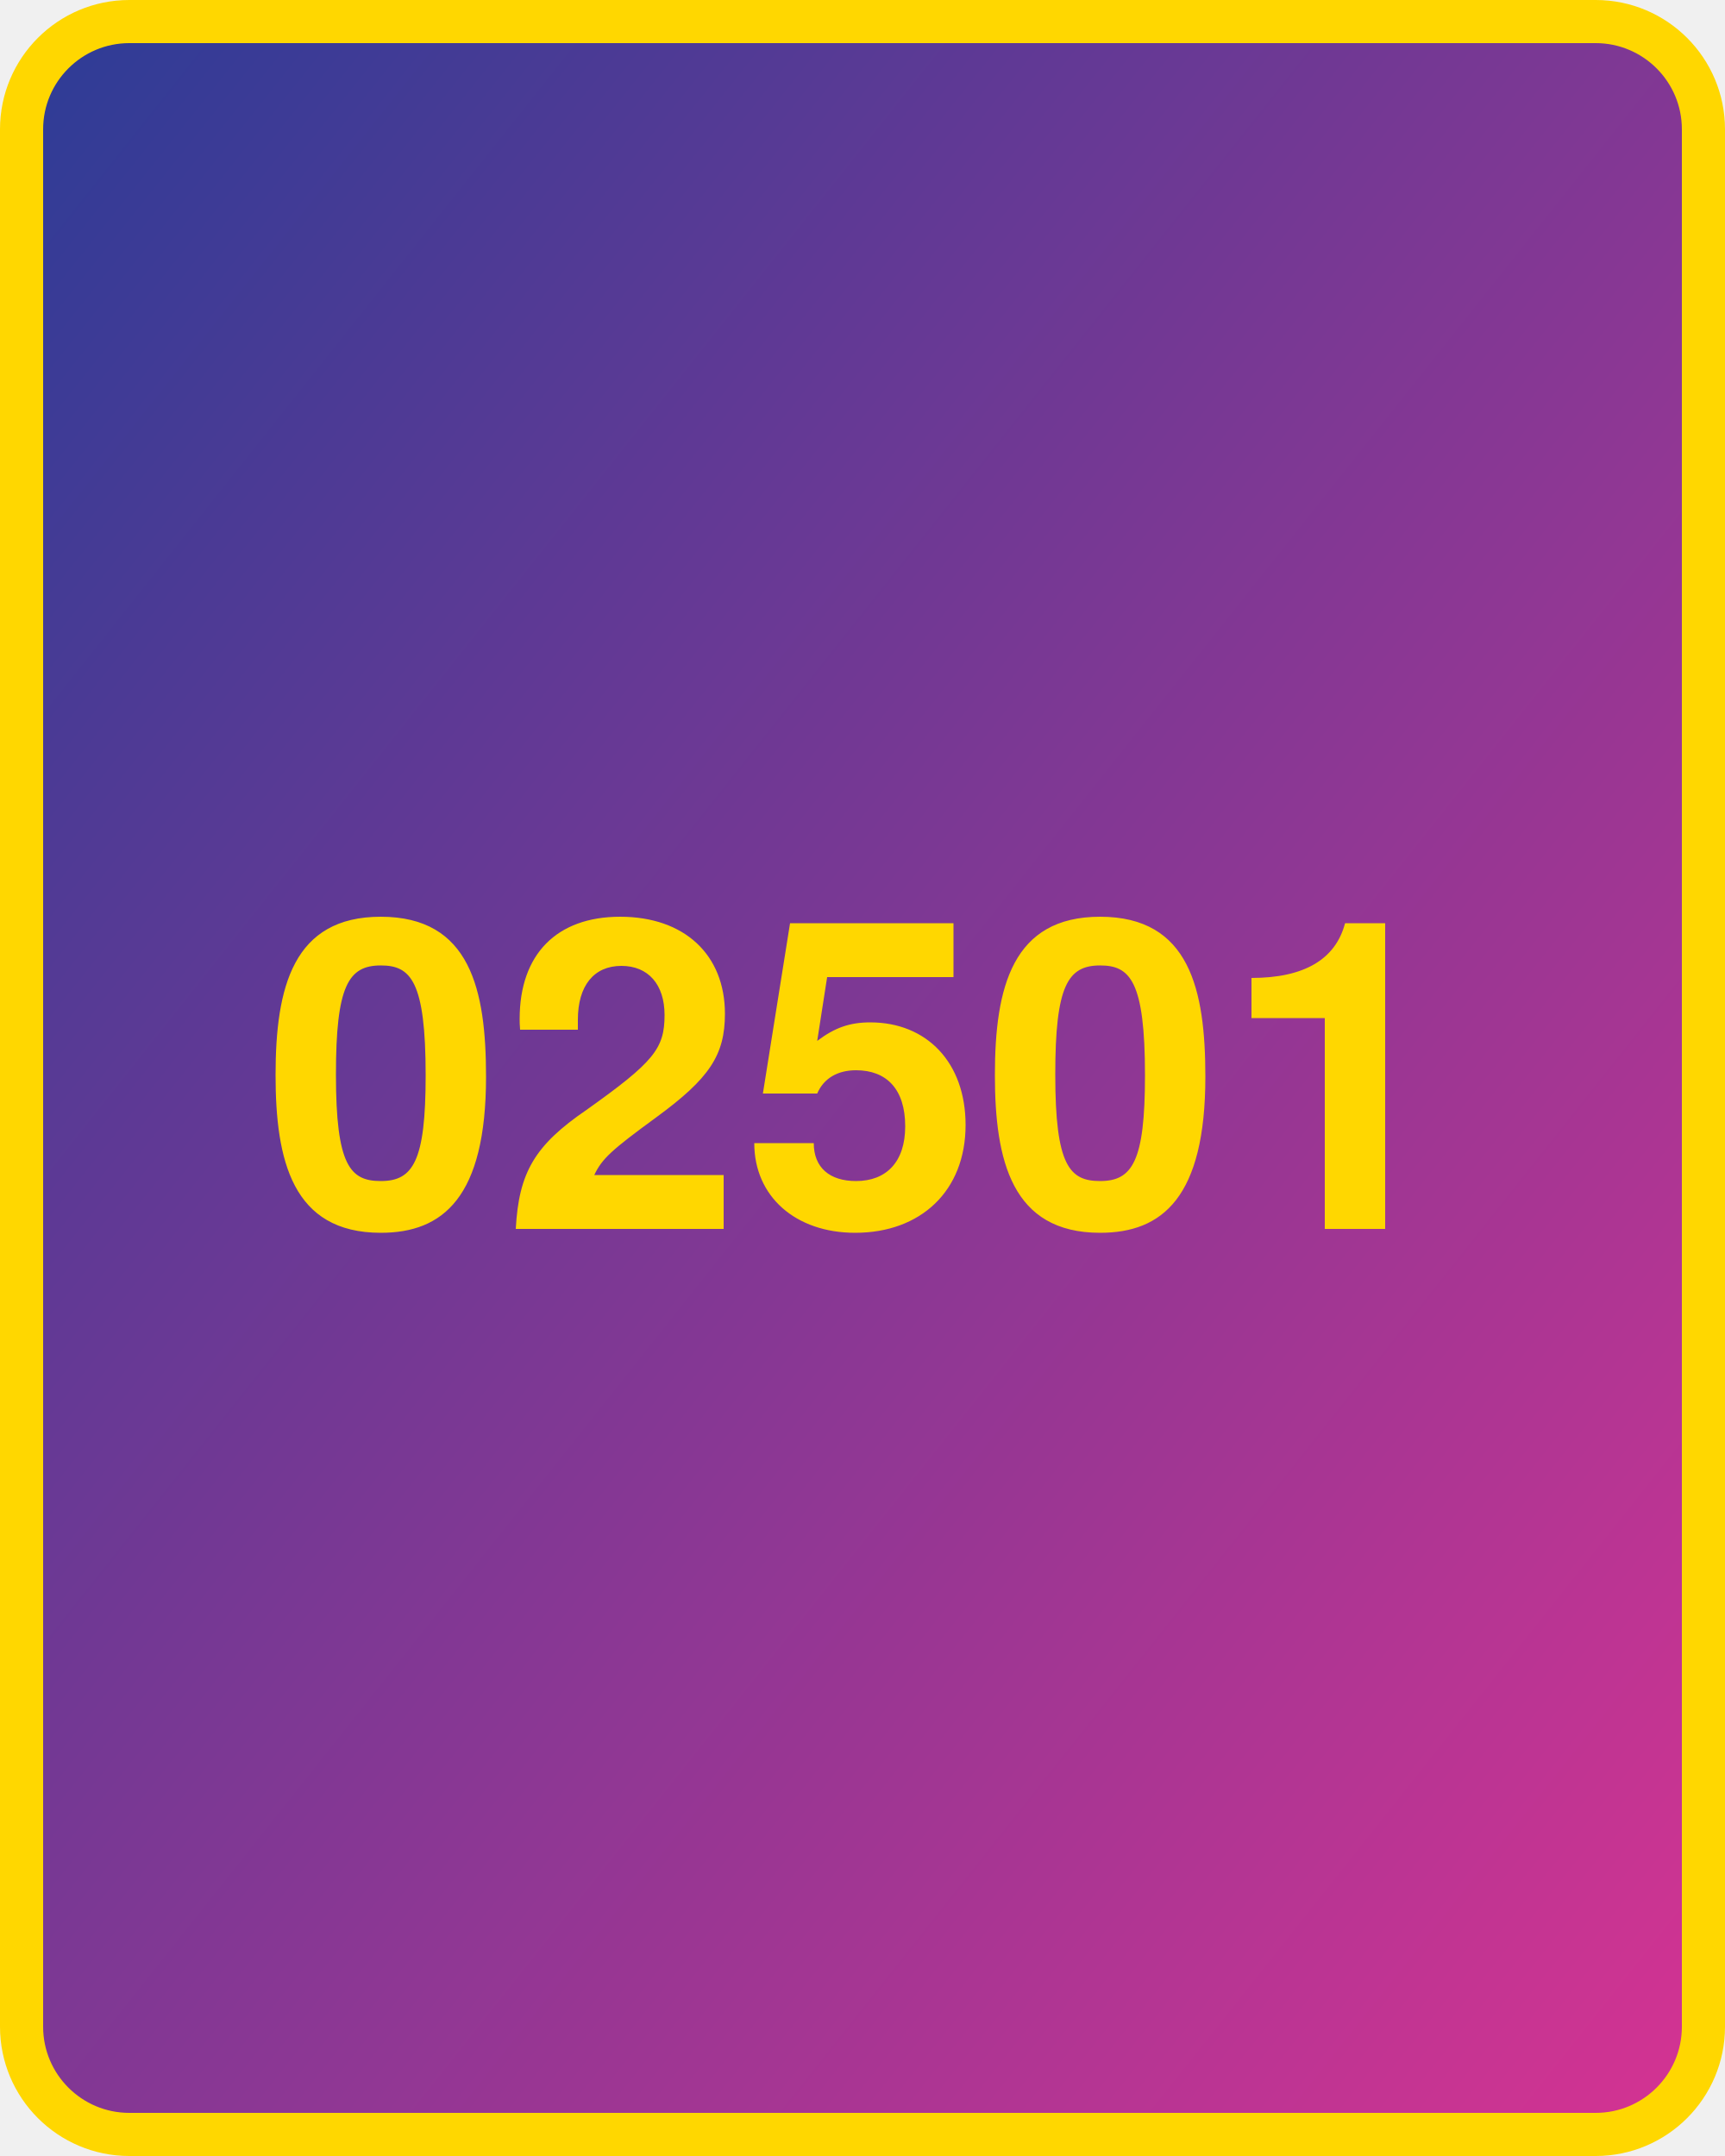
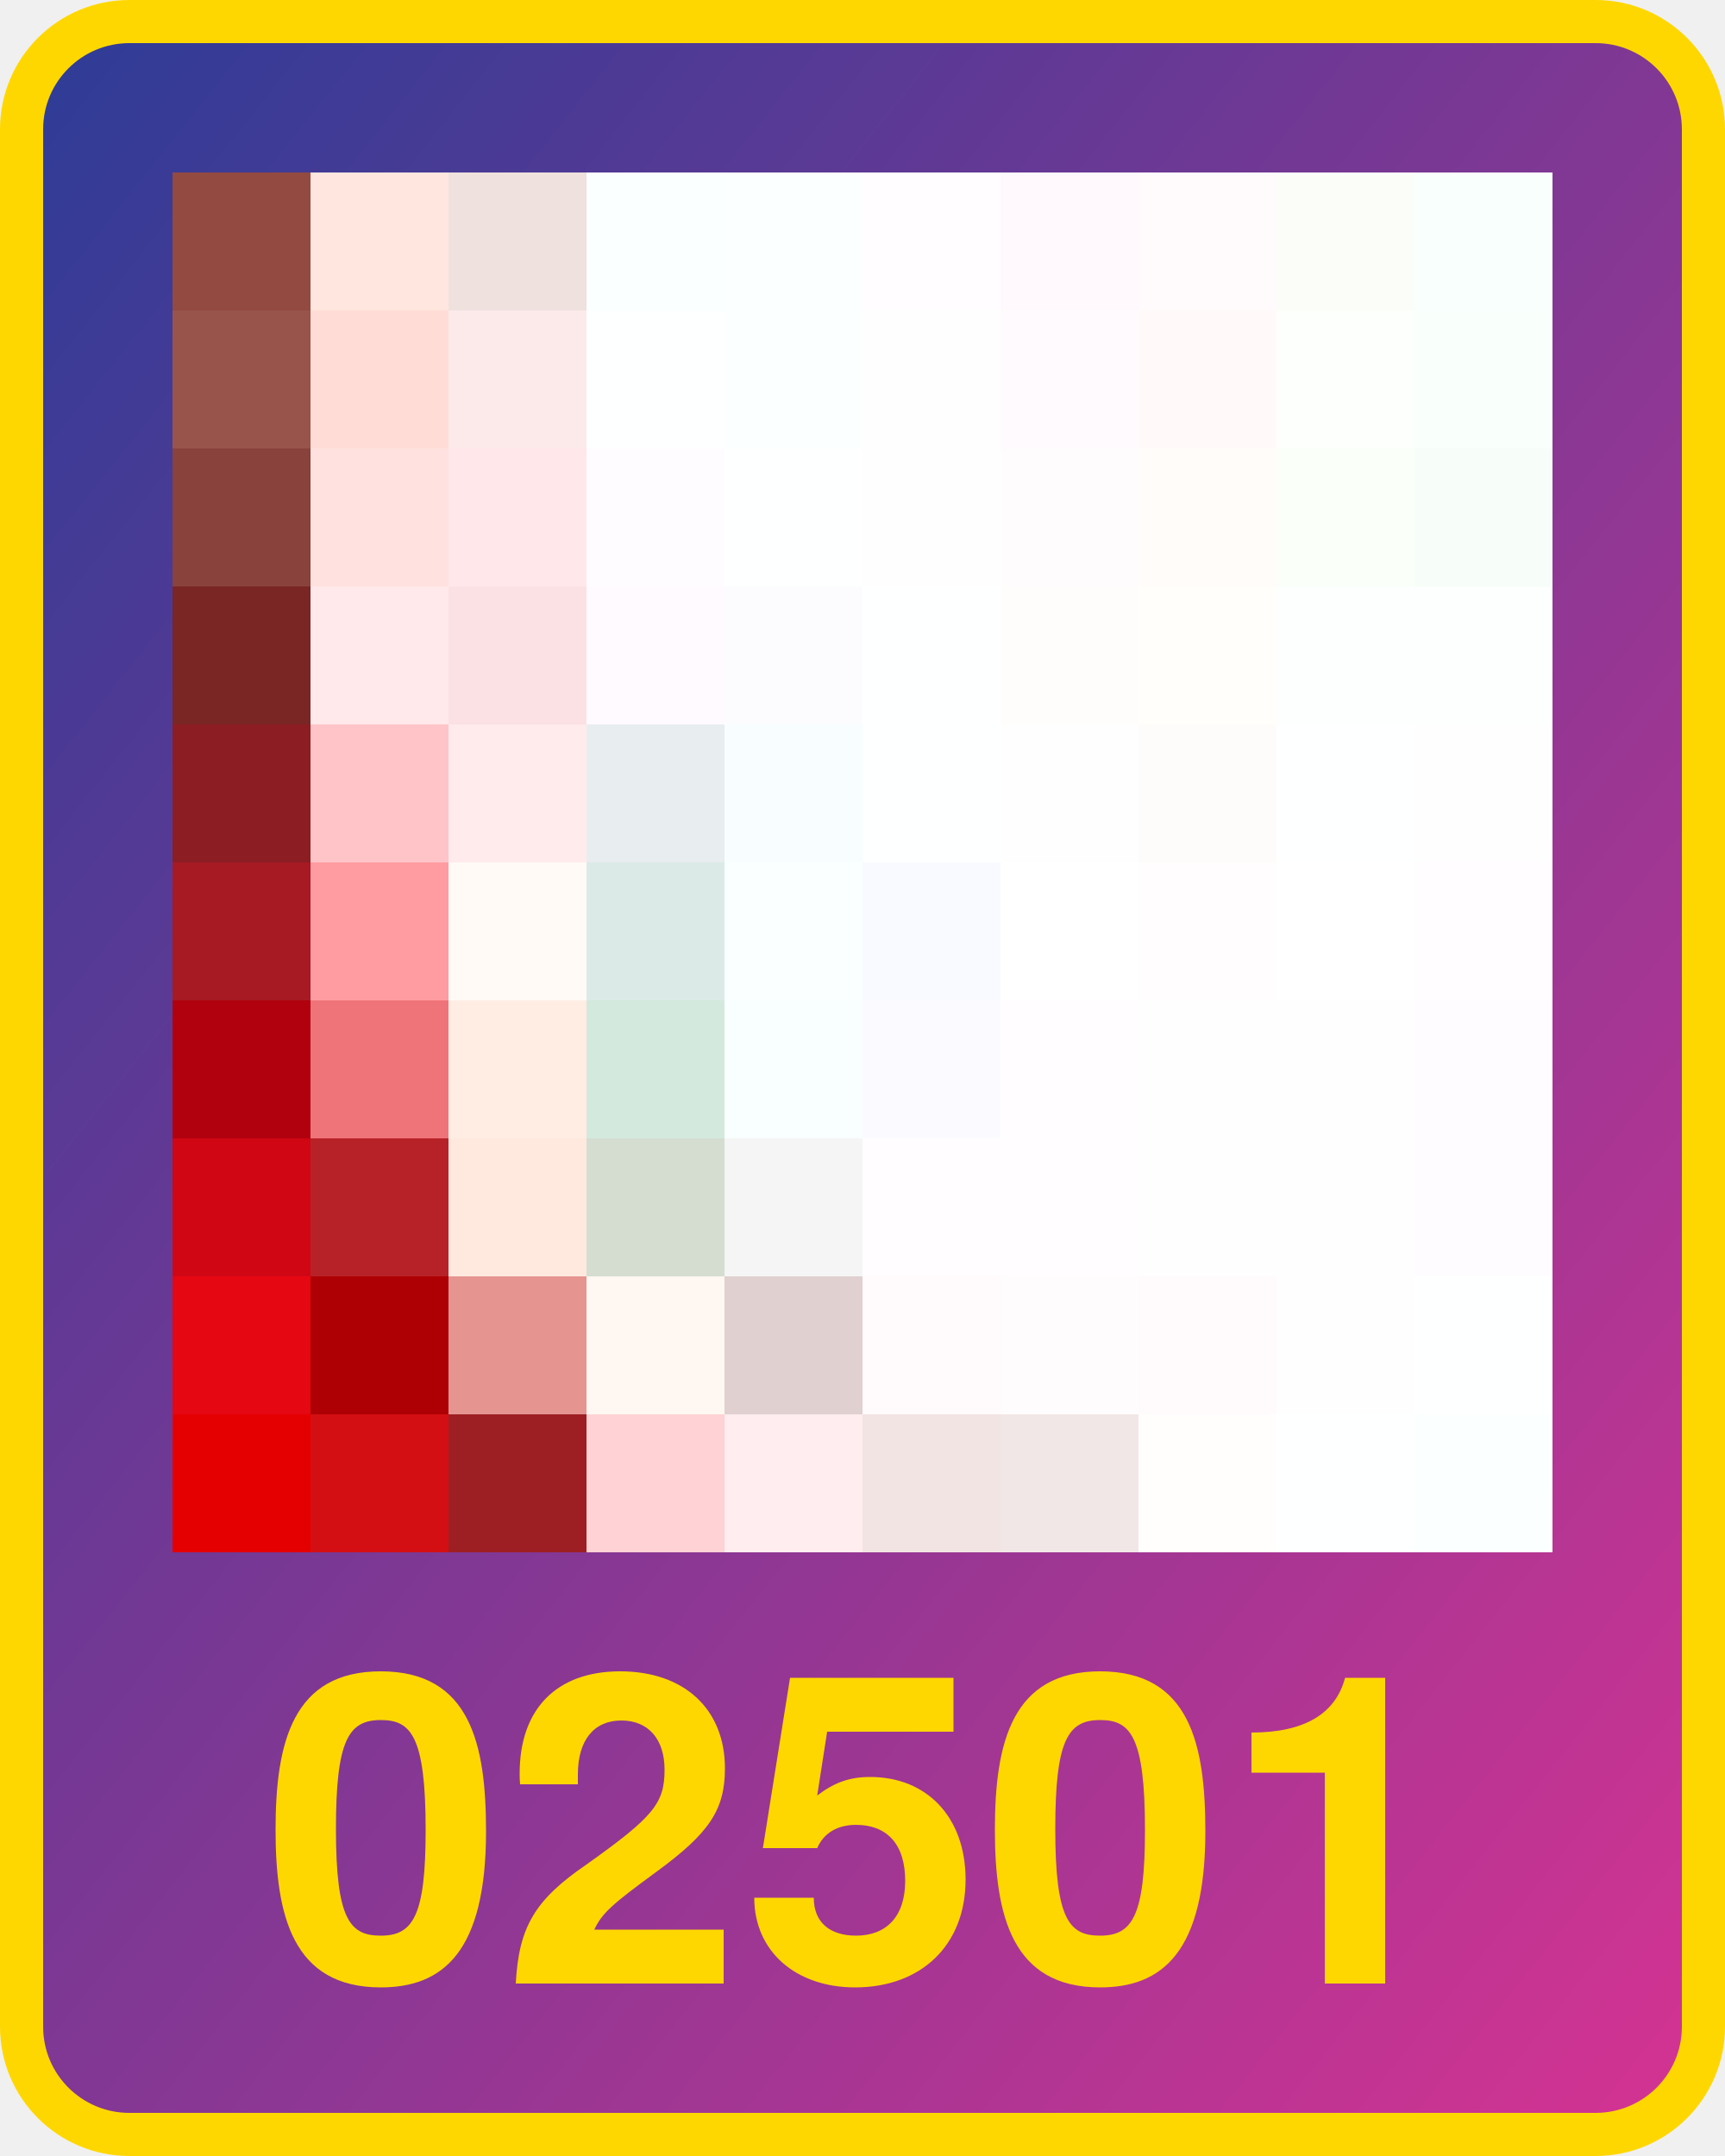
<svg xmlns="http://www.w3.org/2000/svg" width="800" height="1000" version="1.1">
  <defs>
    <linearGradient id="Gradient2" x1="0" x2="1" y1="0" y2="1">
      <stop offset="0%" stop-color="#2d3c96" />
      <stop offset="100%" stop-color="#d53392" />
    </linearGradient>
  </defs>
  <rect x="10" y="10" width="780" height="980" fill="url(#Gradient2)" rx="50" ry="50" stroke="#ffd700" stroke-width="20" />
-   <text x="400" y="570" width="780" text-anchor="middle" style="font: bold 200px 'Helvetica Neue'; fill: #ffd700">02501</text>
+   <text x="400" y="920" width="780" text-anchor="middle" style="font: bold 200px 'Helvetica Neue'; fill: #ffd700">02501</text>
+   <g transform="translate(80 80) scale(64)">
+     <rect x="0" y="0" width="1" height="1" fill="#934a41" />
+ ,<rect x="0" y="1" width="1" height="1" fill="#98544b" />
+ ,<rect x="0" y="2" width="1" height="1" fill="#89423c" />
+ ,<rect x="0" y="3" width="1" height="1" fill="#7a2624" />
+ ,<rect x="0" y="4" width="1" height="1" fill="#8c1d23" />
+ ,<rect x="0" y="5" width="1" height="1" fill="#a71a23" />
+ ,<rect x="0" y="6" width="1" height="1" fill="#b1010e" />
+ ,<rect x="0" y="7" width="1" height="1" fill="#d00614" />
+ ,<rect x="0" y="8" width="1" height="1" fill="#e50712" />
+ ,<rect x="0" y="9" width="1" height="1" fill="#e40000" />
+ ,<rect x="1" y="0" width="1" height="1" fill="#ffe6de" />
+ ,<rect x="1" y="1" width="1" height="1" fill="#ffddd6" />
+ ,<rect x="1" y="2" width="1" height="1" fill="#ffe2df" />
+ ,<rect x="1" y="3" width="1" height="1" fill="#ffe9ea" />
+ ,<rect x="1" y="4" width="1" height="1" fill="#ffc4c7" />
+ ,<rect x="1" y="5" width="1" height="1" fill="#ff9ca2" />
+ ,<rect x="1" y="6" width="1" height="1" fill="#ef7479" />
+ ,<rect x="1" y="7" width="1" height="1" fill="#b72228" />
+ ,<rect x="1" y="8" width="1" height="1" fill="#ae0004" />
+ ,<rect x="1" y="9" width="1" height="1" fill="#d30f13" />
+ ,<rect x="2" y="0" width="1" height="1" fill="#efe1de" />
+ ,<rect x="2" y="1" width="1" height="1" fill="#fceaea" />
+ ,<rect x="2" y="2" width="1" height="1" fill="#ffe7ea" />
+ ,<rect x="2" y="3" width="1" height="1" fill="#fbe1e4" />
+ ,<rect x="2" y="4" width="1" height="1" fill="#ffeaec" />
+ ,<rect x="2" y="5" width="1" height="1" fill="#fffaf6" />
+ ,<rect x="2" y="6" width="1" height="1" fill="#ffede4" />
+ ,<rect x="2" y="7" width="1" height="1" fill="#ffe9df" />
+ ,<rect x="2" y="8" width="1" height="1" fill="#e59490" />
+ ,<rect x="2" y="9" width="1" height="1" fill="#9d1f23" />
+ ,<rect x="3" y="0" width="1" height="1" fill="#faffff" />
+ ,<rect x="3" y="1" width="1" height="1" fill="#feffff" />
+ ,<rect x="3" y="2" width="1" height="1" fill="#fffcff" />
+ ,<rect x="3" y="3" width="1" height="1" fill="#fffaff" />
+ ,<rect x="3" y="4" width="1" height="1" fill="#e8edf0" />
+ ,<rect x="3" y="5" width="1" height="1" fill="#dbeae7" />
+ ,<rect x="3" y="6" width="1" height="1" fill="#d3e9dd" />
+ ,<rect x="3" y="7" width="1" height="1" fill="#d5ddd0" />
+ ,<rect x="3" y="8" width="1" height="1" fill="#fff7f1" />
+ ,<rect x="3" y="9" width="1" height="1" fill="#ffd2d5" />
+ ,<rect x="4" y="0" width="1" height="1" fill="#fbffff" />
+ ,<rect x="4" y="1" width="1" height="1" fill="#fcffff" />
+ ,<rect x="4" y="2" width="1" height="1" fill="#feffff" />
+ ,<rect x="4" y="3" width="1" height="1" fill="#fcfcff" />
+ ,<rect x="4" y="4" width="1" height="1" fill="#f8fdff" />
+ ,<rect x="4" y="5" width="1" height="1" fill="#faffff" />
+ ,<rect x="4" y="6" width="1" height="1" fill="#f9ffff" />
+ ,<rect x="4" y="7" width="1" height="1" fill="#f5f5f5" />
+ ,<rect x="4" y="8" width="1" height="1" fill="#e0d0d0" />
+ ,<rect x="4" y="9" width="1" height="1" fill="#ffedef" />
+ ,<rect x="5" y="0" width="1" height="1" fill="#fffdff" />
+ ,<rect x="5" y="1" width="1" height="1" fill="#fffeff" />
+ ,<rect x="5" y="2" width="1" height="1" fill="#fffeff" />
+ ,<rect x="5" y="3" width="1" height="1" fill="#feffff" />
+ ,<rect x="5" y="4" width="1" height="1" fill="#feffff" />
+ ,<rect x="5" y="5" width="1" height="1" fill="#f9faff" />
+ ,<rect x="5" y="6" width="1" height="1" fill="#fbfaff" />
+ ,<rect x="5" y="7" width="1" height="1" fill="#fffdff" />
+ ,<rect x="5" y="8" width="1" height="1" fill="#fffafb" />
+ ,<rect x="5" y="9" width="1" height="1" fill="#f2e4e3" />
+ ,<rect x="6" y="0" width="1" height="1" fill="#fff9fd" />
+ ,<rect x="6" y="1" width="1" height="1" fill="#fffafd" />
+ ,<rect x="6" y="2" width="1" height="1" fill="#fffcfd" />
+ ,<rect x="6" y="3" width="1" height="1" fill="#fffdfc" />
+ ,<rect x="6" y="4" width="1" height="1" fill="#fefefe" />
+ ,<rect x="6" y="5" width="1" height="1" fill="#ffffff" />
+ ,<rect x="6" y="6" width="1" height="1" fill="#fffdff" />
+ ,<rect x="6" y="7" width="1" height="1" fill="#fffdff" />
+ ,<rect x="6" y="8" width="1" height="1" fill="#fffcfd" />
+ ,<rect x="6" y="9" width="1" height="1" fill="#f1e7e6" />
+ ,<rect x="7" y="0" width="1" height="1" fill="#fffafb" />
+ ,<rect x="7" y="1" width="1" height="1" fill="#fffaf9" />
+ ,<rect x="7" y="2" width="1" height="1" fill="#fffcf9" />
+ ,<rect x="7" y="3" width="1" height="1" fill="#fffefb" />
+ ,<rect x="7" y="4" width="1" height="1" fill="#fdfcfa" />
+ ,<rect x="7" y="5" width="1" height="1" fill="#fffdfe" />
+ ,<rect x="7" y="6" width="1" height="1" fill="#fffeff" />
+ ,<rect x="7" y="7" width="1" height="1" fill="#fffeff" />
+ ,<rect x="7" y="8" width="1" height="1" fill="#fffbfc" />
+ ,<rect x="7" y="9" width="1" height="1" fill="#fffefd" />
+ ,<rect x="8" y="0" width="1" height="1" fill="#fbfdf8" />
+ ,<rect x="8" y="1" width="1" height="1" fill="#fcfffb" />
+ ,<rect x="8" y="2" width="1" height="1" fill="#fafff9" />
+ ,<rect x="8" y="3" width="1" height="1" fill="#fcfffd" />
+ ,<rect x="8" y="4" width="1" height="1" fill="#feffff" />
+ ,<rect x="8" y="5" width="1" height="1" fill="#ffffff" />
+ ,<rect x="8" y="6" width="1" height="1" fill="#fffeff" />
+ ,<rect x="8" y="7" width="1" height="1" fill="#fffeff" />
+ ,<rect x="8" y="8" width="1" height="1" fill="#fffeff" />
+ ,<rect x="8" y="9" width="1" height="1" fill="#feffff" />
+ ,<rect x="9" y="0" width="1" height="1" fill="#f9fffd" />
+ ,<rect x="9" y="1" width="1" height="1" fill="#f9fffb" />
+ ,<rect x="9" y="2" width="1" height="1" fill="#f7fdf9" />
+ ,<rect x="9" y="3" width="1" height="1" fill="#fcfffd" />
+ ,<rect x="9" y="4" width="1" height="1" fill="#fefefe" />
+ ,<rect x="9" y="5" width="1" height="1" fill="#fffdff" />
+ ,<rect x="9" y="6" width="1" height="1" fill="#fffcff" />
+ ,<rect x="9" y="7" width="1" height="1" fill="#fffcff" />
+ ,<rect x="9" y="8" width="1" height="1" fill="#feffff" />
+ ,<rect x="9" y="9" width="1" height="1" fill="#fcffff" />
+   </g>
</svg>
